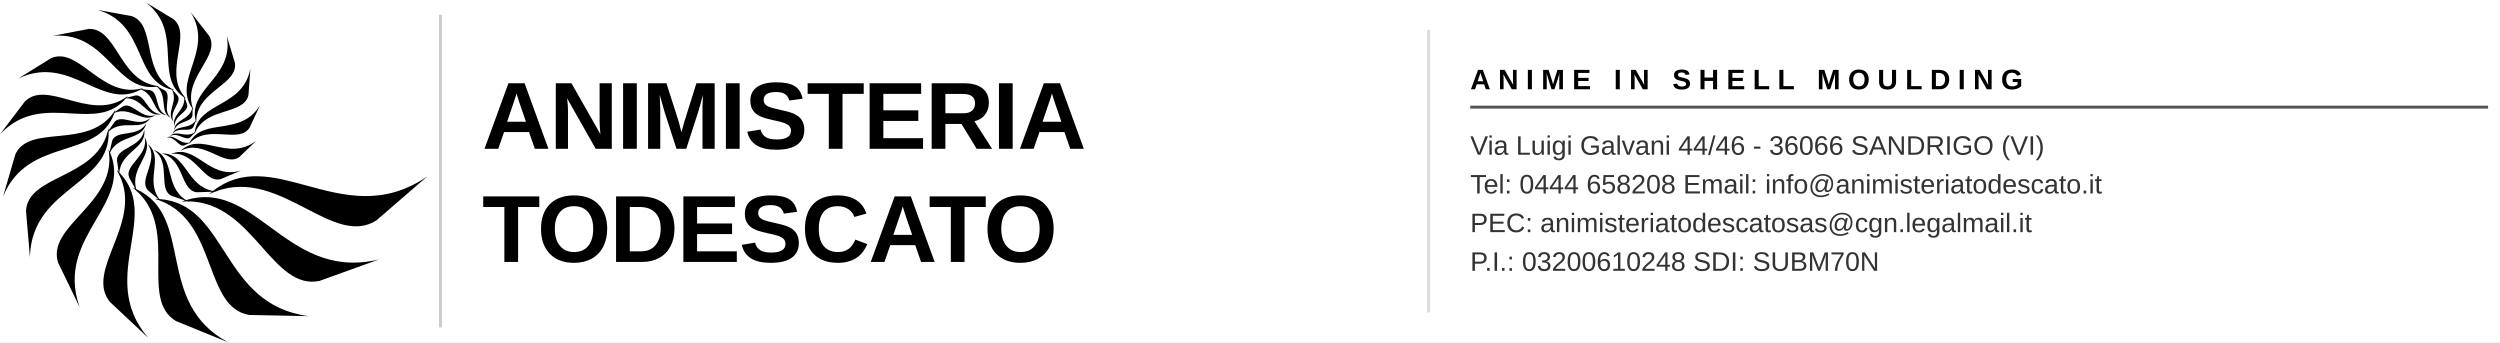
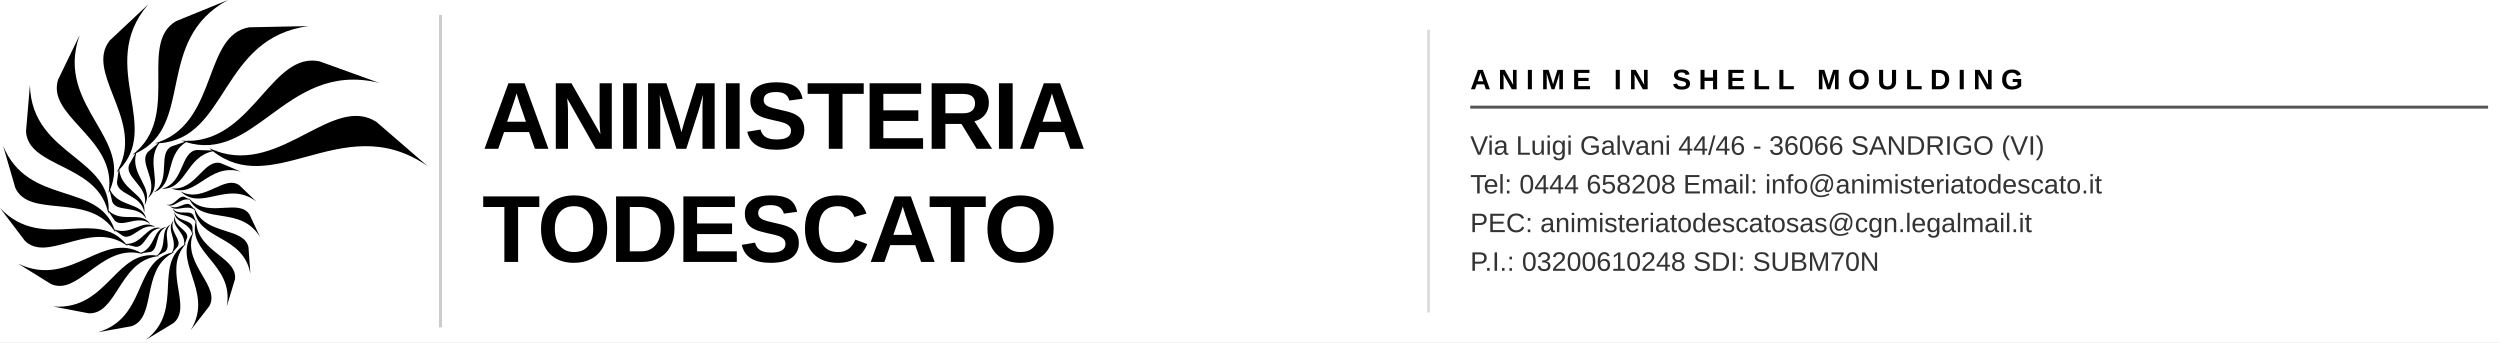
<svg xmlns="http://www.w3.org/2000/svg" viewBox="0 0 840 115" width="100%" height="auto">
  <rect width="840" height="115" fill="white" />
  <g transform="scale(1.3855)">
-     <path d="M 32.121,45.465 C 32.461,45.727 32.781,45.992 33.086,46.266 C 33.168,46.418 33.254,46.574 33.336,46.727 C 33.285,46.605 33.238,46.488 33.195,46.367 C 38.488,51.227 38.441,58.039 38.395,64.23 C 38.355,70.035 38.32,75.289 42.691,77.867 C 46.887,79.574 51.086,81.293 55.285,83 C 37.324,73.312 47.363,52.5 33.031,45.855 C 32.289,43.223 33.344,41.168 34.332,39.254 C 35.355,37.262 36.309,35.414 35.066,33.223 C 35.648,35.633 34.219,37.371 32.93,38.941 C 31.793,40.324 30.762,41.582 31.312,43.051 C 31.805,43.953 32.305,44.852 32.801,45.75 C 32.578,45.652 32.352,45.555 32.121,45.465 Z M 28.262,41.199 C 28.469,41.535 28.66,41.875 28.832,42.211 C 28.855,42.383 28.879,42.551 28.898,42.723 C 28.895,42.594 28.895,42.465 28.898,42.344 C 31.914,48.391 29.574,54.359 27.449,59.777 C 25.457,64.855 23.656,69.457 26.625,73.191 C 29.73,76.105 32.836,79.02 35.953,81.941 C 29.371,74.281 30.633,66.535 31.801,59.359 C 32.852,52.898 33.828,46.898 28.926,41.844 C 29.168,39.293 30.785,37.848 32.293,36.496 C 33.867,35.09 35.324,33.789 34.977,31.445 C 34.406,35.793 28.398,35.656 28.363,38.809 C 28.5,39.766 28.633,40.719 28.762,41.676 C 28.602,41.516 28.434,41.355 28.262,41.199 Z M 38.844,48.66 C 38.434,48.504 38.012,48.359 37.57,48.23 C 37.84,48.23 38.102,48.238 38.363,48.254 C 37.523,47.547 36.688,46.84 35.852,46.137 C 34.746,44.883 35.293,43.246 35.895,41.438 C 36.578,39.387 37.332,37.117 35.84,34.941 C 37.906,36.648 37.668,38.844 37.406,41.219 C 37.156,43.496 36.891,45.938 38.633,48.27 C 55.395,49.422 53.363,73.898 74.891,76.676 C 70.078,76.57 65.254,76.48 60.43,76.379 C 49.414,74.527 52.762,54.164 38.996,48.719 C 39.082,48.82 39.172,48.918 39.266,49.016 C 39.125,48.898 38.984,48.777 38.844,48.66 Z M 26.48,37.414 C 27.066,43.715 23.012,48.152 19.332,52.188 C 15.875,55.973 12.742,59.402 14.086,63.68 C 15.828,67.289 17.578,70.895 19.32,74.5 C 16.137,65.57 19.848,59.203 23.289,53.301 C 26.391,47.984 29.266,43.047 26.684,36.961 C 28.844,32.527 34.535,34.125 35.488,29.867 C 33.52,33.484 28.297,31.344 27.215,34.098 C 27.008,34.988 26.801,35.879 26.594,36.762 C 26.504,36.559 26.41,36.352 26.305,36.145 C 26.379,36.535 26.434,36.918 26.473,37.297 C 26.438,37.434 26.406,37.57 26.375,37.703 C 26.41,37.605 26.445,37.508 26.48,37.414 Z M 44.043,48.891 C 44.531,48.852 45.004,48.832 45.473,48.832 C 45.656,48.898 45.84,48.961 46.023,49.027 C 45.891,48.965 45.766,48.898 45.641,48.832 C 53.766,48.914 58.883,54.68 63.531,59.914 C 67.895,64.828 71.844,69.273 77.473,68.129 C 82.297,66.387 87.121,64.648 91.957,62.906 C 80.148,65.781 72.527,60.195 65.469,55.023 C 59.113,50.363 53.211,46.039 45.109,48.527 C 39.773,45.164 42.57,38.145 37.262,36.363 C 39.578,37.953 39.691,40.5 39.797,42.797 C 39.887,44.82 39.969,46.652 41.539,47.469 C 42.637,47.852 43.738,48.23 44.84,48.613 C 44.574,48.699 44.312,48.789 44.043,48.891 Z M 6.305,51.121 C 6.844,42.414 22.938,43.344 26.031,32.207 C 25.961,32.281 25.887,32.363 25.816,32.449 C 25.902,32.324 25.984,32.199 26.07,32.074 C 26.156,31.75 26.23,31.414 26.293,31.07 C 26.312,31.273 26.328,31.477 26.34,31.672 C 26.816,30.969 27.297,30.266 27.773,29.559 C 28.652,28.598 29.969,28.887 31.426,29.207 C 33.074,29.57 34.898,29.973 36.465,28.637 C 35.312,30.387 33.59,30.375 31.723,30.367 C 29.934,30.359 28.016,30.352 26.348,31.891 C 26.578,38.109 22.391,41.473 17.879,45.094 C 12.871,49.117 7.465,53.457 7.258,62.371 C 6.941,58.629 6.621,54.875 6.305,51.121 Z M 52.289,46.418 C 60.395,43.395 67.68,47.172 74.293,50.602 C 80.496,53.816 86.113,56.73 91.273,53.453 C 95.402,49.879 99.535,46.316 103.664,42.746 C 93.031,50.094 83.336,47.453 74.355,45.004 C 66.262,42.797 58.746,40.75 51.652,46.316 C 48.43,45.676 46.805,43.422 45.293,41.32 C 43.715,39.129 42.25,37.102 39.219,37.227 C 44.68,38.535 43.703,46.168 47.707,46.625 C 48.941,46.582 50.176,46.547 51.41,46.508 C 51.184,46.691 50.957,46.883 50.734,47.082 C 51.195,46.859 51.652,46.664 52.109,46.488 C 52.328,46.48 52.543,46.473 52.758,46.465 C 52.598,46.453 52.441,46.438 52.289,46.418 Z M 28,26.602 C 27.82,26.891 27.637,27.168 27.445,27.434 C 27.336,27.508 27.23,27.582 27.125,27.656 C 27.207,27.613 27.293,27.57 27.375,27.527 C 20.895,36.234 7.102,30 3.711,37.453 C 2.719,40.855 1.742,44.258 0.75,47.648 C 6.805,32.926 23.762,39.012 27.766,27.352 C 29.754,26.555 31.438,27.207 33.004,27.816 C 34.637,28.453 36.141,29.039 37.742,27.898 C 35.914,28.543 34.445,27.578 33.121,26.703 C 31.957,25.934 30.902,25.238 29.809,25.781 C 29.148,26.242 28.488,26.699 27.832,27.16 C 27.891,26.977 27.949,26.793 28,26.602 Z M 48.496,40.828 C 46.668,38.973 44.645,36.922 41.496,37.34 C 44.449,36.055 46.672,37.512 49.078,39.086 C 51.633,40.762 54.395,42.57 58.461,41.355 L 53.512,43.438 C 51.566,43.941 50.105,42.461 48.496,40.828 Z M 43.793,36.59 C 46.762,34.977 49.555,36.242 52.074,37.387 C 54.297,38.398 56.312,39.312 58.051,38.07 L 62.18,34.109 C 58.602,36.867 55.172,36.121 51.992,35.434 C 49.004,34.785 46.242,34.188 43.793,36.59 Z M 40.391,33.359 C 41.48,33.16 42.227,33.836 42.898,34.449 C 43.488,34.988 44.027,35.477 44.691,35.27 C 45.105,35.07 45.512,34.871 45.922,34.676 C 45.875,34.77 45.828,34.863 45.785,34.961 C 45.906,34.824 46.027,34.691 46.152,34.562 C 46.23,34.527 46.309,34.488 46.387,34.449 C 46.328,34.473 46.266,34.492 46.207,34.512 C 48.5,32.254 51.543,32.434 54.312,32.598 C 56.906,32.75 59.254,32.891 60.508,30.992 C 61.371,29.16 62.238,27.316 63.09,25.484 C 58.352,33.293 49.281,28.32 45.977,34.57 C 44.785,34.832 43.895,34.312 43.066,33.828 C 42.199,33.324 41.398,32.855 40.391,33.359 Z M 44.074,33.18 C 43.176,32.824 42.18,32.434 41.176,33.051 C 41.984,32.172 42.957,32.328 44.008,32.5 C 45.023,32.664 46.109,32.84 47.195,32.109 C 48.105,24.652 58.984,26.137 60.723,16.598 C 60.574,18.75 60.418,20.898 60.258,23.051 C 59.18,27.91 50.18,25.957 47.414,31.945 C 47.453,31.914 47.496,31.879 47.535,31.844 C 47.488,31.898 47.438,31.953 47.387,32.008 C 47.301,32.195 47.223,32.391 47.148,32.598 C 47.156,32.469 47.168,32.348 47.18,32.227 C 46.844,32.586 46.508,32.941 46.172,33.301 C 45.59,33.773 44.871,33.488 44.074,33.18 Z M 31.004,23.266 C 30.754,23.457 30.504,23.637 30.25,23.801 C 30.129,23.828 30.004,23.859 29.879,23.891 C 29.973,23.879 30.066,23.867 30.156,23.859 C 25.707,26.688 20.891,25.359 16.512,24.152 C 12.406,23.02 8.691,21.996 6.031,24.609 C 4.016,27.262 2.016,29.91 0,32.562 C 5.402,26.832 11.512,27.18 17.176,27.5 C 22.281,27.789 27.023,28.055 30.551,23.84 C 32.555,23.809 33.805,24.949 34.977,26.012 C 36.195,27.117 37.324,28.145 39.117,27.68 C 37.297,27.633 36.332,26.289 35.465,25.074 C 34.703,24.008 34.012,23.039 32.871,23.152 C 32.133,23.336 31.406,23.516 30.672,23.695 C 30.785,23.559 30.895,23.414 31.004,23.266 Z M 44.766,31.465 C 43.738,31.457 42.598,31.449 41.836,32.449 C 42.754,30.125 45.832,31.539 47.453,29.223 C 46.543,25.551 48.609,23.02 50.84,20.289 C 53.316,17.258 55.988,13.984 54.977,8.645 C 55.637,10.84 56.309,13.039 56.969,15.234 C 57.348,17.777 55.27,19.434 52.973,21.266 C 50.527,23.219 47.836,25.367 47.605,28.988 C 47.637,28.938 47.668,28.883 47.695,28.828 C 47.664,28.91 47.633,28.988 47.602,29.066 C 47.59,29.277 47.586,29.496 47.594,29.719 C 47.555,29.594 47.52,29.473 47.488,29.352 C 47.293,29.832 47.094,30.312 46.898,30.797 C 46.496,31.48 45.672,31.473 44.766,31.465 Z M 42.27,31.594 C 42.984,29.184 46.363,29.797 46.672,28.023 C 46.68,27.477 46.695,26.93 46.707,26.375 C 46.781,26.48 46.863,26.586 46.945,26.691 C 46.859,26.48 46.781,26.27 46.711,26.062 C 46.715,25.961 46.715,25.859 46.719,25.758 C 46.707,25.832 46.695,25.902 46.684,25.973 C 45.527,22.281 47.387,19.117 49.074,16.242 C 50.656,13.547 52.09,11.109 50.746,8.727 C 49.242,6.801 47.754,4.867 46.25,2.945 C 49.281,7.863 47.875,12.133 46.57,16.086 C 45.395,19.648 44.305,22.957 46.621,26.258 C 45.875,29.172 42.301,28.938 42.27,31.594 Z M 42.383,30.594 C 42.273,29.18 43.234,28.324 44.105,27.551 C 44.871,26.871 45.566,26.25 45.387,25.371 C 45.184,24.816 44.984,24.258 44.781,23.699 C 44.898,23.777 45.023,23.852 45.148,23.926 C 44.977,23.746 44.816,23.562 44.664,23.375 C 44.633,23.285 44.602,23.195 44.566,23.105 C 44.582,23.176 44.598,23.242 44.613,23.309 C 42.062,20.09 42.699,16.242 43.273,12.746 C 43.816,9.461 44.309,6.492 42.062,4.641 C 39.844,3.297 37.617,1.957 35.398,0.613 C 40.289,4.344 40.516,9.117 40.73,13.543 C 40.922,17.527 41.102,21.227 44.66,23.621 C 44.852,25.176 44.07,26.242 43.34,27.238 C 42.578,28.273 41.875,29.234 42.383,30.594 Z M 42.648,25.863 C 42.078,26.961 41.445,28.18 42.098,29.547 C 41.078,28.395 41.41,27.172 41.77,25.852 C 42.117,24.582 42.484,23.223 41.703,21.75 C 32.32,19.602 35.672,5.922 23.734,2.422 L 31.891,3.891 C 37.961,5.914 34.242,17.137 41.535,21.457 C 41.5,21.398 41.457,21.336 41.414,21.273 C 41.48,21.352 41.547,21.426 41.609,21.504 C 41.832,21.629 42.062,21.75 42.305,21.867 C 42.148,21.84 42,21.812 41.852,21.781 C 42.266,22.258 42.676,22.73 43.09,23.211 C 43.605,24.016 43.148,24.891 42.648,25.863 Z M 41.414,28.613 C 40.246,27.508 40.41,26.055 40.559,24.746 C 40.691,23.594 40.809,22.547 39.992,21.945 C 39.406,21.625 38.809,21.312 38.219,20.996 C 38.375,20.973 38.535,20.945 38.695,20.91 C 38.414,20.891 38.141,20.855 37.875,20.812 C 37.781,20.762 37.688,20.711 37.594,20.66 C 37.66,20.707 37.723,20.754 37.785,20.797 C 33.195,20.02 30.816,16.301 28.656,12.922 C 26.629,9.75 24.793,6.879 21.504,7.02 C 18.613,7.574 15.723,8.121 12.844,8.68 C 19.781,8.117 23.59,11.961 27.121,15.52 C 30.301,18.727 33.25,21.707 38.059,21.02 C 40.785,23.398 38.57,27.133 41.414,28.613 Z M 36.434,21.879 C 38.652,22.492 37.422,26.727 40.391,27.953 C 37.012,27.566 37.773,23.02 34.168,21.695 C 29.652,24.203 25.586,22.375 21.203,20.402 C 16.34,18.211 11.09,15.848 4.414,19.055 C 7.078,17.406 9.727,15.758 12.391,14.105 C 15.605,12.711 18.523,14.863 21.746,17.238 C 25.18,19.77 28.957,22.555 33.809,21.578 C 33.727,21.555 33.641,21.535 33.555,21.516 C 33.672,21.527 33.789,21.543 33.906,21.559 C 34.188,21.5 34.473,21.43 34.758,21.344 C 34.613,21.438 34.465,21.527 34.316,21.609 C 35.023,21.699 35.73,21.785 36.434,21.879 Z M 36.434,21.879" fill="#000" fill-rule="evenodd" />
+     <path d="M 32.121,37.535 C 32.461,37.273 32.781,37.008 33.086,36.734 C 33.168,36.582 33.254,36.426 33.336,36.273 C 33.285,36.395 33.238,36.512 33.195,36.633 C 38.488,31.773 38.441,24.961 38.395,18.77 C 38.355,12.965 38.32,7.711 42.691,5.133 C 46.887,3.426 51.086,1.707 55.285,0 C 37.324,9.688 47.363,30.5 33.031,37.145 C 32.289,39.777 33.344,41.832 34.332,43.746 C 35.355,45.738 36.309,47.586 35.066,49.777 C 35.648,47.367 34.219,45.629 32.93,44.059 C 31.793,42.676 30.762,41.418 31.312,39.949 C 31.805,39.047 32.305,38.148 32.801,37.25 C 32.578,37.348 32.352,37.445 32.121,37.535 Z M 28.262,41.801 C 28.469,41.465 28.66,41.125 28.832,40.789 C 28.855,40.617 28.879,40.449 28.898,40.277 C 28.895,40.406 28.895,40.535 28.898,40.656 C 31.914,34.609 29.574,28.641 27.449,23.223 C 25.457,18.145 23.656,13.543 26.625,9.809 C 29.73,6.895 32.836,3.98 35.953,1.059 C 29.371,8.719 30.633,16.465 31.801,23.641 C 32.852,30.102 33.828,36.102 28.926,41.156 C 29.168,43.707 30.785,45.152 32.293,46.504 C 33.867,47.91 35.324,49.211 34.977,51.555 C 34.406,47.207 28.398,47.344 28.363,44.191 C 28.5,43.234 28.633,42.281 28.762,41.324 C 28.602,41.484 28.434,41.645 28.262,41.801 Z M 38.844,34.34 C 38.434,34.496 38.012,34.641 37.57,34.77 C 37.84,34.77 38.102,34.762 38.363,34.746 C 37.523,35.453 36.688,36.16 35.852,36.863 C 34.746,38.117 35.293,39.754 35.895,41.562 C 36.578,43.613 37.332,45.883 35.84,48.059 C 37.906,46.352 37.668,44.156 37.406,41.781 C 37.156,39.504 36.891,37.062 38.633,34.73 C 55.395,33.578 53.363,9.102 74.891,6.324 C 70.078,6.43 65.254,6.52 60.43,6.621 C 49.414,8.473 52.762,28.836 38.996,34.281 C 39.082,34.18 39.172,34.082 39.266,33.984 C 39.125,34.102 38.984,34.223 38.844,34.34 Z M 26.48,45.586 C 27.066,39.285 23.012,34.848 19.332,30.812 C 15.875,27.027 12.742,23.598 14.086,19.32 C 15.828,15.711 17.578,12.105 19.32,8.5 C 16.137,17.43 19.848,23.797 23.289,29.699 C 26.391,35.016 29.266,39.953 26.684,46.039 C 28.844,50.473 34.535,48.875 35.488,53.133 C 33.52,49.516 28.297,51.656 27.215,48.902 C 27.008,48.012 26.801,47.121 26.594,46.238 C 26.504,46.441 26.41,46.648 26.305,46.855 C 26.379,46.465 26.434,46.082 26.473,45.703 C 26.438,45.566 26.406,45.43 26.375,45.297 C 26.41,45.395 26.445,45.492 26.48,45.586 Z M 44.043,34.109 C 44.531,34.148 45.004,34.168 45.473,34.168 C 45.656,34.102 45.84,34.039 46.023,33.973 C 45.891,34.035 45.766,34.102 45.641,34.168 C 53.766,34.086 58.883,28.32 63.531,23.086 C 67.895,18.172 71.844,13.727 77.473,14.871 C 82.297,16.613 87.121,18.352 91.957,20.094 C 80.148,17.219 72.527,22.805 65.469,27.977 C 59.113,32.637 53.211,36.961 45.109,34.473 C 39.773,37.836 42.57,44.855 37.262,46.637 C 39.578,45.047 39.691,42.5 39.797,40.203 C 39.887,38.18 39.969,36.348 41.539,35.531 C 42.637,35.148 43.738,34.77 44.84,34.387 C 44.574,34.301 44.312,34.211 44.043,34.109 Z M 6.305,31.879 C 6.844,40.586 22.938,39.656 26.031,50.793 C 25.961,50.719 25.887,50.637 25.816,50.551 C 25.902,50.676 25.984,50.801 26.07,50.926 C 26.156,51.25 26.23,51.586 26.293,51.93 C 26.312,51.727 26.328,51.523 26.34,51.328 C 26.816,52.031 27.297,52.734 27.773,53.441 C 28.652,54.402 29.969,54.113 31.426,53.793 C 33.074,53.43 34.898,53.027 36.465,54.363 C 35.312,52.613 33.59,52.625 31.723,52.633 C 29.934,52.641 28.016,52.648 26.348,51.109 C 26.578,44.891 22.391,41.527 17.879,37.906 C 12.871,33.883 7.465,29.543 7.258,20.629 C 6.941,24.371 6.621,28.125 6.305,31.879 Z M 52.289,36.582 C 60.395,39.605 67.68,35.828 74.293,32.398 C 80.496,29.184 86.113,26.27 91.273,29.547 C 95.402,33.121 99.535,36.684 103.664,40.254 C 93.031,32.906 83.336,35.547 74.355,37.996 C 66.262,40.203 58.746,42.25 51.652,36.684 C 48.43,37.324 46.805,39.578 45.293,41.68 C 43.715,43.871 42.25,45.898 39.219,45.773 C 44.68,44.465 43.703,36.832 47.707,36.375 C 48.941,36.418 50.176,36.453 51.41,36.492 C 51.184,36.309 50.957,36.117 50.734,35.918 C 51.195,36.141 51.652,36.336 52.109,36.512 C 52.328,36.52 52.543,36.527 52.758,36.535 C 52.598,36.547 52.441,36.562 52.289,36.582 Z M 28,56.398 C 27.82,56.109 27.637,55.832 27.445,55.566 C 27.336,55.492 27.23,55.418 27.125,55.344 C 27.207,55.387 27.293,55.43 27.375,55.473 C 20.895,46.766 7.102,53 3.711,45.547 C 2.719,42.145 1.742,38.742 0.75,35.352 C 6.805,50.074 23.762,43.988 27.766,55.648 C 29.754,56.445 31.438,55.793 33.004,55.184 C 34.637,54.547 36.141,53.961 37.742,55.102 C 35.914,54.457 34.445,55.422 33.121,56.297 C 31.957,57.066 30.902,57.762 29.809,57.219 C 29.148,56.758 28.488,56.301 27.832,55.84 C 27.891,56.023 27.949,56.207 28,56.398 Z M 48.496,42.172 C 46.668,44.027 44.645,46.078 41.496,45.66 C 44.449,46.945 46.672,45.488 49.078,43.914 C 51.633,42.238 54.395,40.43 58.461,41.645 L 53.512,39.562 C 51.566,39.059 50.105,40.539 48.496,42.172 Z M 43.793,46.41 C 46.762,48.023 49.555,46.758 52.074,45.613 C 54.297,44.602 56.312,43.688 58.051,44.93 L 62.18,48.891 C 58.602,46.133 55.172,46.879 51.992,47.566 C 49.004,48.215 46.242,48.812 43.793,46.41 Z M 40.391,49.641 C 41.48,49.84 42.227,49.164 42.898,48.551 C 43.488,48.012 44.027,47.523 44.691,47.73 C 45.105,47.93 45.512,48.129 45.922,48.324 C 45.875,48.23 45.828,48.137 45.785,48.039 C 45.906,48.176 46.027,48.309 46.152,48.438 C 46.23,48.473 46.309,48.512 46.387,48.551 C 46.328,48.527 46.266,48.508 46.207,48.488 C 48.5,50.746 51.543,50.566 54.312,50.402 C 56.906,50.25 59.254,50.109 60.508,52.008 C 61.371,53.84 62.238,55.684 63.09,57.516 C 58.352,49.707 49.281,54.68 45.977,48.43 C 44.785,48.168 43.895,48.688 43.066,49.172 C 42.199,49.676 41.398,50.145 40.391,49.641 Z M 44.074,49.82 C 43.176,50.176 42.18,50.566 41.176,49.949 C 41.984,50.828 42.957,50.672 44.008,50.5 C 45.023,50.336 46.109,50.16 47.195,50.891 C 48.105,58.348 58.984,56.863 60.723,66.402 C 60.574,64.25 60.418,62.102 60.258,59.949 C 59.18,55.09 50.18,57.043 47.414,51.055 C 47.453,51.086 47.496,51.121 47.535,51.156 C 47.488,51.102 47.438,51.047 47.387,50.992 C 47.301,50.805 47.223,50.609 47.148,50.402 C 47.156,50.531 47.168,50.652 47.18,50.773 C 46.844,50.414 46.508,50.059 46.172,49.699 C 45.59,49.227 44.871,49.512 44.074,49.82 Z M 31.004,59.734 C 30.754,59.543 30.504,59.363 30.25,59.199 C 30.129,59.172 30.004,59.141 29.879,59.109 C 29.973,59.121 30.066,59.133 30.156,59.141 C 25.707,56.312 20.891,57.641 16.512,58.848 C 12.406,59.98 8.691,61.004 6.031,58.391 C 4.016,55.738 2.016,53.09 0,50.438 C 5.402,56.168 11.512,55.82 17.176,55.5 C 22.281,55.211 27.023,54.945 30.551,59.16 C 32.555,59.191 33.805,58.051 34.977,56.988 C 36.195,55.883 37.324,54.855 39.117,55.32 C 37.297,55.367 36.332,56.711 35.465,57.926 C 34.703,58.992 34.012,59.961 32.871,59.848 C 32.133,59.664 31.406,59.484 30.672,59.305 C 30.785,59.441 30.895,59.586 31.004,59.734 Z M 44.766,51.535 C 43.738,51.543 42.598,51.551 41.836,50.551 C 42.754,52.875 45.832,51.461 47.453,53.777 C 46.543,57.449 48.609,59.98 50.84,62.711 C 53.316,65.742 55.988,69.016 54.977,74.355 C 55.637,72.16 56.309,69.961 56.969,67.766 C 57.348,65.223 55.27,63.566 52.973,61.734 C 50.527,59.781 47.836,57.633 47.605,54.012 C 47.637,54.062 47.668,54.117 47.695,54.172 C 47.664,54.09 47.633,54.012 47.602,53.934 C 47.59,53.723 47.586,53.504 47.594,53.281 C 47.555,53.406 47.52,53.527 47.488,53.648 C 47.293,53.168 47.094,52.688 46.898,52.203 C 46.496,51.52 45.672,51.527 44.766,51.535 Z M 42.27,51.406 C 42.984,53.816 46.363,53.203 46.672,54.977 C 46.68,55.523 46.695,56.07 46.707,56.625 C 46.781,56.52 46.863,56.414 46.945,56.309 C 46.859,56.52 46.781,56.73 46.711,56.938 C 46.715,57.039 46.715,57.141 46.719,57.242 C 46.707,57.168 46.695,57.098 46.684,57.027 C 45.527,60.719 47.387,63.883 49.074,66.758 C 50.656,69.453 52.09,71.891 50.746,74.273 C 49.242,76.199 47.754,78.133 46.25,80.055 C 49.281,75.137 47.875,70.867 46.57,66.914 C 45.395,63.352 44.305,60.043 46.621,56.742 C 45.875,53.828 42.301,54.062 42.27,51.406 Z M 42.383,52.406 C 42.273,53.82 43.234,54.676 44.105,55.449 C 44.871,56.129 45.566,56.75 45.387,57.629 C 45.184,58.184 44.984,58.742 44.781,59.301 C 44.898,59.223 45.023,59.148 45.148,59.074 C 44.977,59.254 44.816,59.438 44.664,59.625 C 44.633,59.715 44.602,59.805 44.566,59.895 C 44.582,59.824 44.598,59.758 44.613,59.691 C 42.062,62.91 42.699,66.758 43.273,70.254 C 43.816,73.539 44.309,76.508 42.062,78.359 C 39.844,79.703 37.617,81.043 35.398,82.387 C 40.289,78.656 40.516,73.883 40.73,69.457 C 40.922,65.473 41.102,61.773 44.66,59.379 C 44.852,57.824 44.07,56.758 43.34,55.762 C 42.578,54.727 41.875,53.766 42.383,52.406 Z M 42.648,57.137 C 42.078,56.039 41.445,54.82 42.098,53.453 C 41.078,54.605 41.41,55.828 41.77,57.148 C 42.117,58.418 42.484,59.777 41.703,61.25 C 32.32,63.398 35.672,77.078 23.734,80.578 L 31.891,79.109 C 37.961,77.086 34.242,65.863 41.535,61.543 C 41.5,61.602 41.457,61.664 41.414,61.727 C 41.48,61.648 41.547,61.574 41.609,61.496 C 41.832,61.371 42.062,61.25 42.305,61.133 C 42.148,61.16 42,61.188 41.852,61.219 C 42.266,60.742 42.676,60.27 43.09,59.789 C 43.605,58.984 43.148,58.109 42.648,57.137 Z M 41.414,54.387 C 40.246,55.492 40.41,56.945 40.559,58.254 C 40.691,59.406 40.809,60.453 39.992,61.055 C 39.406,61.375 38.809,61.688 38.219,62.004 C 38.375,62.027 38.535,62.055 38.695,62.09 C 38.414,62.109 38.141,62.145 37.875,62.188 C 37.781,62.238 37.688,62.289 37.594,62.34 C 37.66,62.293 37.723,62.246 37.785,62.203 C 33.195,62.98 30.816,66.699 28.656,70.078 C 26.629,73.25 24.793,76.121 21.504,75.98 C 18.613,75.426 15.723,74.879 12.844,74.32 C 19.781,74.883 23.59,71.039 27.121,67.48 C 30.301,64.273 33.25,61.293 38.059,61.98 C 40.785,59.602 38.57,55.867 41.414,54.387 Z M 36.434,61.121 C 38.652,60.508 37.422,56.273 40.391,55.047 C 37.012,55.434 37.773,59.98 34.168,61.305 C 29.652,58.797 25.586,60.625 21.203,62.598 C 16.34,64.789 11.09,67.152 4.414,63.945 C 7.078,65.594 9.727,67.242 12.391,68.895 C 15.605,70.289 18.523,68.137 21.746,65.762 C 25.18,63.23 28.957,60.445 33.809,61.422 C 33.727,61.445 33.641,61.465 33.555,61.484 C 33.672,61.473 33.789,61.457 33.906,61.441 C 34.188,61.5 34.473,61.57 34.758,61.656 C 34.613,61.562 34.465,61.473 34.316,61.391 C 35.023,61.301 35.73,61.215 36.434,61.121 Z M 36.434,61.121" fill="#000" fill-rule="evenodd" />
  </g>
  <line x1="148" y1="5" x2="148" y2="110" stroke="#ccc" stroke-width="1" />
  <text x="162" y="50" font-family="'Arial Black',Arial,sans-serif" font-size="32" font-weight="900" fill="#000" letter-spacing="-0.5">ANIMISTERIA</text>
  <text x="162" y="88" font-family="'Arial Black',Arial,sans-serif" font-size="32" font-weight="900" fill="#000" letter-spacing="-0.5">TODESCATO</text>
  <line x1="480" y1="10" x2="480" y2="105" stroke="#ddd" stroke-width="1" />
  <text x="494" y="30" font-family="Arial,sans-serif" font-size="9.5" font-weight="bold" letter-spacing="2.5" fill="#000">ANIME IN SHELL MOULDING</text>
  <line x1="494" y1="36" x2="836" y2="36" stroke="#555" stroke-width="1" />
  <text x="494" y="52" font-family="Arial,sans-serif" font-size="9" fill="#333">Via Luigi Galvani 44/46 - 36066 SANDRIGO (VI)</text>
  <text x="494" y="65" font-family="Arial,sans-serif" font-size="9" fill="#333">Tel: 0444 658208   Email: info@animisteriatodescato.it</text>
  <text x="494" y="78" font-family="Arial,sans-serif" font-size="9" fill="#333">PEC: animisteriatodescatosas@cgn.legalmail.it</text>
  <text x="494" y="91" font-family="Arial,sans-serif" font-size="9" fill="#333">P.I.: 03200610248   SDI: SUBM70N</text>
</svg>
